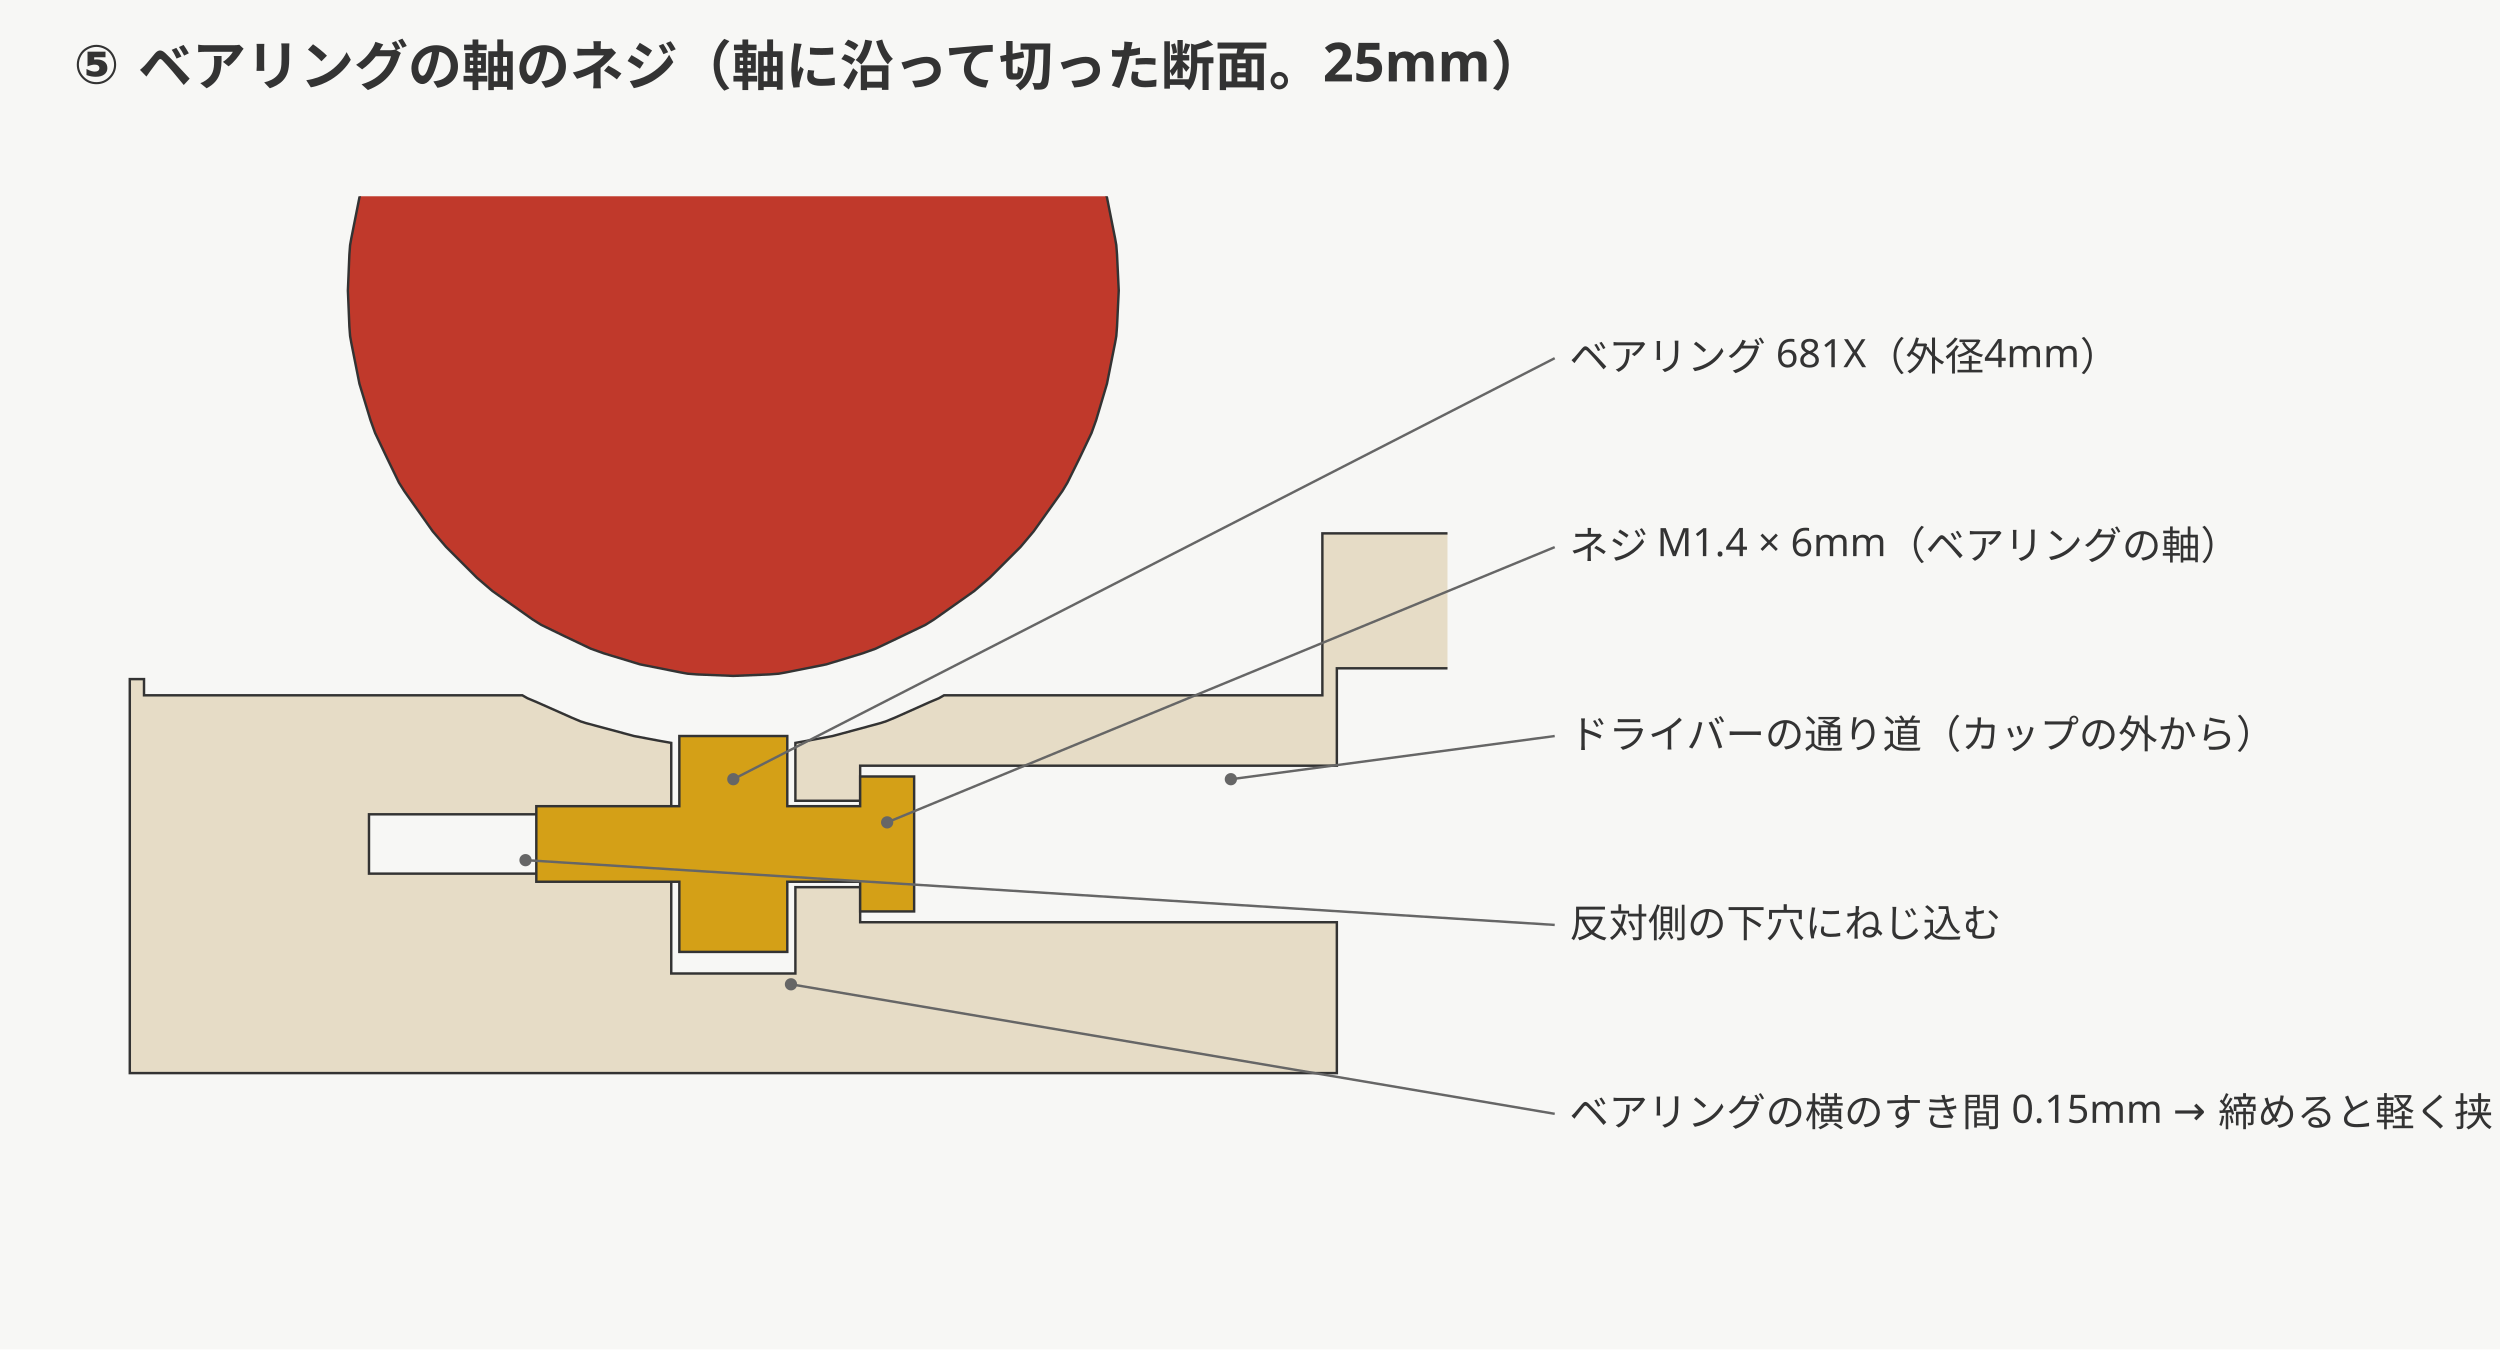
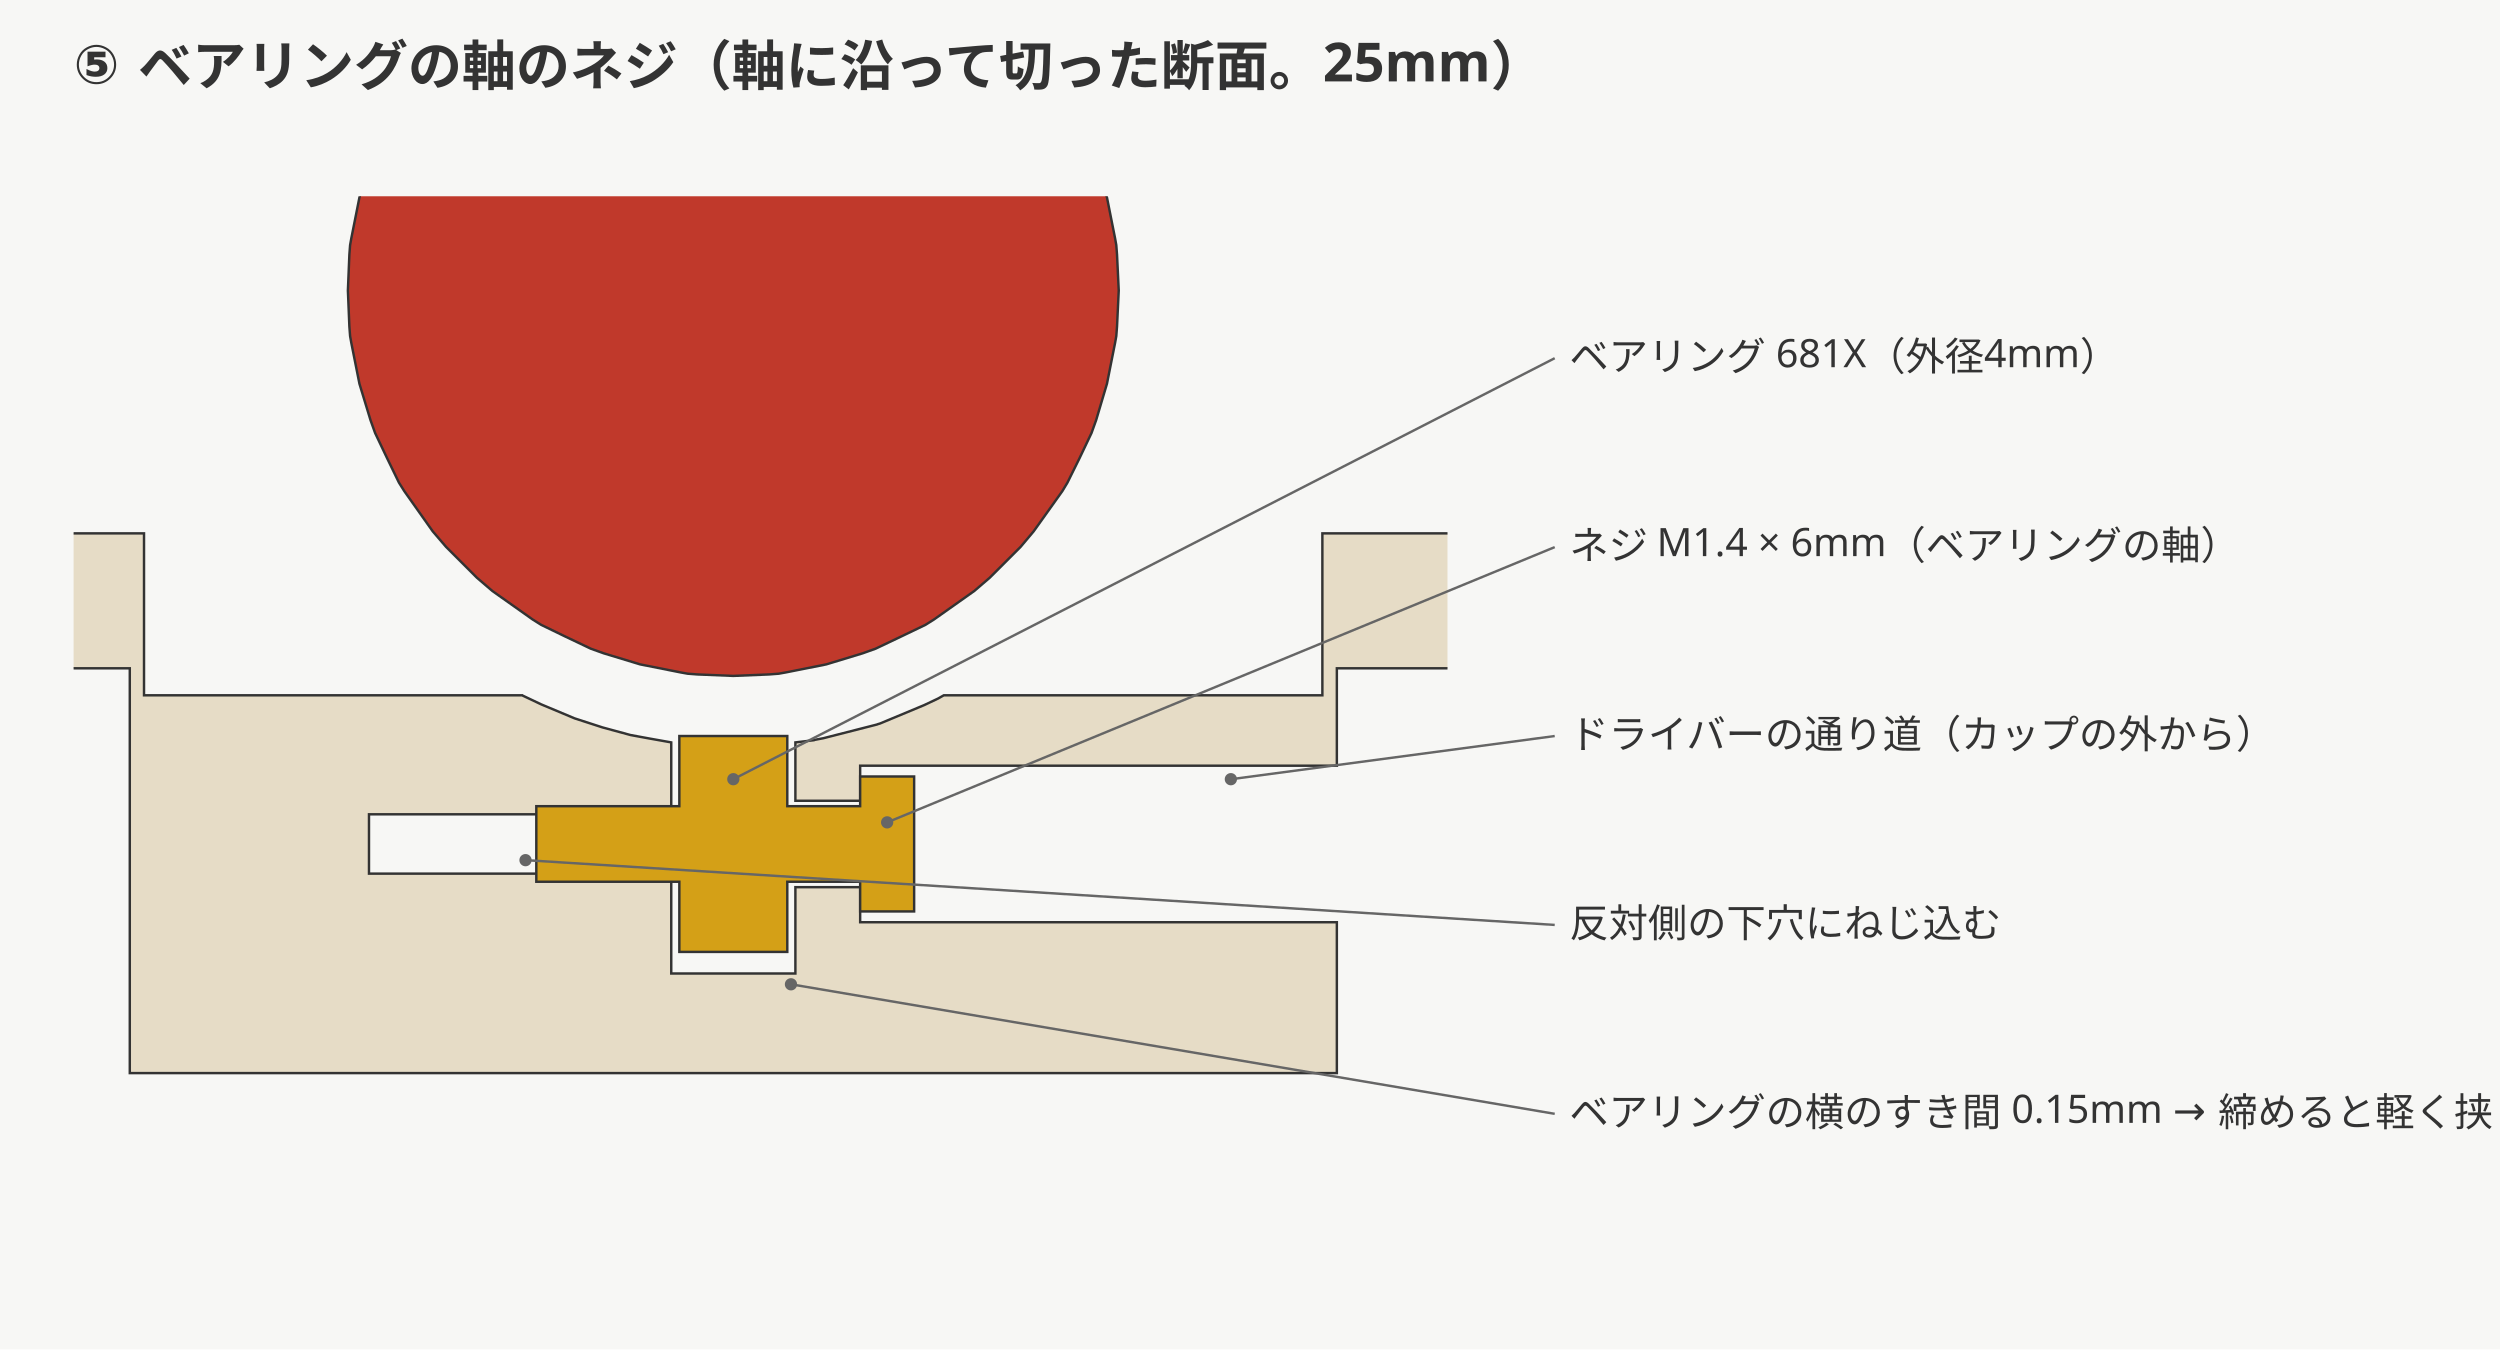
<svg xmlns="http://www.w3.org/2000/svg" width="1019" height="550" viewBox="0 0 1019 550" font-family="IPAPGothic, IPAGothic, sans-serif">
  <rect width="100%" height="100%" fill="#f7f7f5" />
  <text x="30" y="34" font-size="22" font-weight="bold" fill="#333">⑤ ベアリングの軸のネジ（軸に沿って切った断面。25mm）</text>
  <clipPath id="wy10">
    <rect x="30" y="80" width="560" height="440" />
  </clipPath>
  <g clip-path="url(#wy10)">
-     <path d="M25.8,248.9 L25.8,242.9 L25.8,217.4 L10.9,217.4 L3.9,217.4 L2.6,217.4 L2.0,217.4 L2.0,217.4 L0.7,217.4 L0.7,220.3 L0.7,272.4 L1.9,272.4 L2.0,272.4 L2.5,272.4 L2.6,272.4 L2.6,272.4 L2.8,272.4 L3.7,272.4 L3.8,272.4 L3.9,272.4 L4.9,272.4 L8.2,272.4 L9.4,272.4 L10.9,272.4 L24.1,272.4 L25.8,272.4 Z M350.6,326.3 L350.6,326.1 L350.6,323.5 L350.6,319.2 L350.6,317.5 L350.6,315.7 L350.6,314.5 L350.6,313.3 L350.6,312.7 L350.6,312.1 L544.9,312.1 L544.9,273.9 L544.9,272.4 L592.8,272.4 L594.8,272.4 L594.8,272.4 L594.9,272.4 L595.1,272.4 L597.0,272.4 L597.0,269.6 L597.0,217.4 L595.6,217.4 L594.9,217.4 L592.8,217.4 L576.5,217.4 L561.7,217.4 L539.0,217.4 L539.0,267.6 L539.0,281.9 L539.0,283.4 L532.3,283.4 L532.2,283.4 L531.9,283.4 L531.9,283.4 L531.2,283.4 L531.2,283.4 L531.1,283.4 L530.1,283.4 L530.0,283.4 L500.5,283.4 L496.3,283.4 L495.2,283.4 L488.7,283.4 L486.7,283.4 L465.9,283.4 L456.2,283.4 L453.7,283.4 L438.3,283.4 L436.1,283.4 L426.3,283.4 L408.7,283.4 L406.8,283.4 L406.5,283.4 L402.9,283.4 L384.8,283.4 L382.7,284.6 L378.9,286.2 L364.8,292.5 L360.9,294.1 L360.2,294.3 L359.0,294.7 L339.4,300.0 L329.2,301.9 L324.2,302.8 L324.2,303.5 L324.2,303.6 L324.2,303.7 L324.2,303.8 L324.2,315.4 L324.2,318.7 L324.2,320.1 L324.2,326.4 L350.6,326.4 Z M544.9,397.9 L544.9,375.9 L350.6,375.9 L350.6,375.3 L350.6,374.7 L350.6,373.5 L350.6,372.3 L350.6,370.5 L350.6,368.8 L350.6,366.6 L350.6,364.3 L350.6,361.7 L350.6,361.6 L324.2,361.6 L324.2,364.2 L324.2,367.4 L324.2,370.4 L324.2,373.4 L324.2,376.1 L324.2,378.9 L324.2,381.3 L324.2,383.8 L324.2,385.9 L324.2,388.0 L324.2,389.7 L324.2,391.5 L324.2,392.8 L324.2,394.1 L324.2,395.0 L324.2,395.9 L324.2,396.3 L324.2,396.8 L273.6,396.8 L273.6,396.3 L273.6,395.9 L273.6,395.0 L273.6,394.1 L273.6,392.8 L273.6,391.5 L273.6,389.7 L273.6,388.0 L273.6,385.9 L273.6,383.8 L273.6,381.3 L273.6,378.9 L273.6,376.1 L273.6,373.4 L273.6,370.4 L273.6,367.4 L273.6,364.2 L273.6,361.0 L273.6,357.7 L273.6,356.1 L150.4,356.1 L150.4,355.9 L150.4,355.6 L150.4,355.2 L150.4,354.7 L150.4,354.1 L150.4,353.4 L150.4,352.6 L150.4,351.7 L150.4,350.7 L150.4,349.7 L150.4,348.6 L150.4,347.5 L150.4,346.4 L150.4,345.2 L150.4,344.0 L150.4,342.8 L150.4,341.6 L150.4,340.5 L150.4,339.4 L150.4,338.3 L150.4,337.3 L150.4,336.3 L150.4,335.4 L150.4,334.6 L150.4,333.9 L150.4,333.3 L150.4,332.8 L150.4,332.4 L150.4,332.1 L150.4,331.9 L273.6,331.9 L273.6,329.9 L273.6,327.7 L273.6,325.4 L273.6,318.7 L273.6,315.4 L273.6,314.3 L273.6,313.1 L273.6,311.7 L273.6,303.5 L273.6,303.4 L273.6,302.8 L268.5,301.9 L258.4,300.0 L238.7,294.7 L237.5,294.3 L236.8,294.1 L233.0,292.5 L218.8,286.2 L215.0,284.6 L212.9,283.4 L191.2,283.4 L191.0,283.4 L189.0,283.4 L171.4,283.4 L169.6,283.4 L159.4,283.4 L144.0,283.4 L141.5,283.4 L131.8,283.4 L130.0,283.4 L109.0,283.4 L102.5,283.4 L101.4,283.4 L97.3,283.4 L96.9,283.4 L67.6,283.4 L66.6,283.4 L66.5,283.4 L66.5,283.4 L65.9,283.4 L65.8,283.4 L65.5,283.4 L65.4,283.4 L65.3,283.4 L65.3,283.4 L65.3,283.4 L65.0,283.4 L58.7,283.4 L58.7,281.9 L58.7,276.8 L53.6,276.8 L52.9,276.8 L52.9,299.2 L52.9,308.5 L52.9,330.0 L52.9,437.4 L61.7,437.4 L62.4,437.4 L92.7,437.4 L95.3,437.4 L127.5,437.4 L131.7,437.4 L134.8,437.4 L134.9,437.4 L135.3,437.4 L135.7,437.4 L136.4,437.4 L137.2,437.4 L138.2,437.4 L139.4,437.4 L140.7,437.4 L142.0,437.4 L143.5,437.4 L165.7,437.4 L167.3,437.4 L168.9,437.4 L170.6,437.4 L172.2,437.4 L192.2,437.4 L194.1,437.4 L195.8,437.4 L197.4,437.4 L198.9,437.4 L200.2,437.4 L201.3,437.4 L202.2,437.4 L202.9,437.4 L203.4,437.4 L203.6,437.4 L205.8,437.4 L207.1,437.4 L209.1,437.4 L212.0,437.4 L215.8,437.4 L220.4,437.4 L245.1,437.4 L250.1,437.4 L255.9,437.4 L262.4,437.4 L285.3,437.4 L291.9,437.4 L298.9,437.4 L321.6,437.4 L328.6,437.4 L335.4,437.4 L341.8,437.4 L365.8,437.4 L371.9,437.4 L377.3,437.4 L381.9,437.4 L394.1,437.4 L394.1,437.4 L394.4,437.4 L394.8,437.4 L395.5,437.4 L396.4,437.4 L397.5,437.4 L398.8,437.4 L400.3,437.4 L401.9,437.4 L422.5,437.4 L423.9,437.4 L425.5,437.4 L427.1,437.4 L449.9,437.4 L451.4,437.4 L452.8,437.4 L454.3,437.4 L455.7,437.4 L457.1,437.4 L458.3,437.4 L459.5,437.4 L460.5,437.4 L461.3,437.4 L462.0,437.4 L462.5,437.4 L462.8,437.4 L462.9,437.4 L464.8,437.4 L464.9,437.4 L466.1,437.4 L499.8,437.4 L502.4,437.4 L534.6,437.4 L535.3,437.4 L544.9,437.4 Z" fill="#e6dcc6" stroke="#333" stroke-width="1" fill-rule="evenodd" />
+     <path d="M544.9,397.9 L544.9,375.9 L350.6,375.9 L350.6,375.3 L350.6,374.7 L350.6,373.5 L350.6,372.3 L350.6,370.5 L350.6,368.8 L350.6,366.6 L350.6,364.3 L350.6,361.7 L350.6,361.6 L324.2,361.6 L324.2,364.2 L324.2,367.4 L324.2,370.4 L324.2,373.4 L324.2,376.1 L324.2,378.9 L324.2,381.3 L324.2,383.8 L324.2,385.9 L324.2,388.0 L324.2,389.7 L324.2,391.5 L324.2,392.8 L324.2,394.1 L324.2,395.0 L324.2,395.9 L324.2,396.3 L324.2,396.8 L273.6,396.8 L273.6,396.3 L273.6,395.9 L273.6,395.0 L273.6,394.1 L273.6,392.8 L273.6,391.5 L273.6,389.7 L273.6,388.0 L273.6,385.9 L273.6,383.8 L273.6,381.3 L273.6,378.9 L273.6,376.1 L273.6,373.4 L273.6,370.4 L273.6,367.4 L273.6,364.2 L273.6,361.0 L273.6,357.7 L273.6,356.1 L150.4,356.1 L150.4,355.9 L150.4,355.6 L150.4,355.2 L150.4,354.7 L150.4,354.1 L150.4,353.4 L150.4,352.6 L150.4,351.7 L150.4,350.7 L150.4,349.7 L150.4,348.6 L150.4,347.5 L150.4,346.4 L150.4,345.2 L150.4,344.0 L150.4,342.8 L150.4,341.6 L150.4,340.5 L150.4,339.4 L150.4,338.3 L150.4,337.3 L150.4,336.3 L150.4,335.4 L150.4,334.6 L150.4,333.9 L150.4,333.3 L150.4,332.8 L150.4,332.4 L150.4,332.1 L150.4,331.9 L273.6,331.9 L273.6,327.8 L273.6,319.8 L273.6,318.1 L273.6,317.4 L273.6,305.1 L273.6,302.6 L264.6,301.0 L257.0,299.6 L245.6,296.5 L234.2,292.8 L220.6,287.1 L213.0,283.5 L212.9,283.4 L209.4,283.4 L194.5,283.4 L193.0,283.4 L188.6,283.4 L175.5,283.4 L174.4,283.4 L174.2,283.4 L165.2,283.4 L163.8,283.4 L159.7,283.4 L158.0,283.4 L156.6,283.4 L155.5,283.4 L155.3,283.4 L151.2,283.4 L126.8,283.4 L119.6,283.4 L99.1,283.4 L93.6,283.4 L77.1,283.4 L73.8,283.4 L61.0,283.4 L60.3,283.4 L58.7,283.4 L58.7,233.3 L58.7,217.4 L52.1,217.4 L46.2,217.4 L30.1,217.4 L23.7,217.4 L12.0,217.4 L8.4,217.4 L0.9,217.4 L0.7,217.4 L0.7,220.3 L0.7,272.4 L0.9,272.4 L8.4,272.4 L12.0,272.4 L23.7,272.4 L30.1,272.4 L46.2,272.4 L47.9,272.4 L52.9,272.4 L52.9,327.1 L52.9,437.4 L55.1,437.4 L56.1,437.4 L68.7,437.4 L72.4,437.4 L88.9,437.4 L94.7,437.4 L115.2,437.4 L122.8,437.4 L147.2,437.4 L156.1,437.4 L184.4,437.4 L194.0,437.4 L226.1,437.4 L236.0,437.4 L242.9,437.4 L243.3,437.4 L243.9,437.4 L245.0,437.4 L246.3,437.4 L248.1,437.4 L250.1,437.4 L252.4,437.4 L254.9,437.4 L257.5,437.4 L260.2,437.4 L272.1,437.4 L275.1,437.4 L278.0,437.4 L280.9,437.4 L283.6,437.4 L298.8,437.4 L301.9,437.4 L304.7,437.4 L307.4,437.4 L309.7,437.4 L311.7,437.4 L313.4,437.4 L314.8,437.4 L315.8,437.4 L316.5,437.4 L316.9,437.4 L320.1,437.4 L322.0,437.4 L324.9,437.4 L328.8,437.4 L333.7,437.4 L339.5,437.4 L367.5,437.4 L373.2,437.4 L379.4,437.4 L385.9,437.4 L417.6,437.4 L423.4,437.4 L429.1,437.4 L467.7,437.4 L471.9,437.4 L475.8,437.4 L479.1,437.4 L525.7,437.4 L526.8,437.4 L527.8,437.4 L528.5,437.4 L530.3,437.4 L530.3,437.4 L530.3,437.4 L530.4,437.4 L530.5,437.4 L530.6,437.4 L530.7,437.4 L530.9,437.4 L531.1,437.4 L531.3,437.4 L544.9,437.4 Z M350.6,326.3 L350.6,326.1 L350.6,323.5 L350.6,319.2 L350.6,317.5 L350.6,315.7 L350.6,314.5 L350.6,313.3 L350.6,312.7 L350.6,312.1 L544.9,312.1 L544.9,272.4 L592.8,272.4 L597.0,272.4 L597.0,269.6 L597.0,217.4 L595.2,217.4 L592.8,217.4 L561.7,217.4 L539.0,217.4 L539.0,267.6 L539.0,283.4 L529.6,283.4 L527.5,283.4 L527.0,283.4 L524.3,283.4 L522.2,283.4 L483.1,283.4 L477.4,283.4 L466.4,283.4 L463.4,283.4 L454.8,283.4 L437.4,283.4 L429.1,283.4 L419.6,283.4 L412.8,283.4 L404.1,283.4 L400.3,283.4 L384.7,283.4 L382.4,284.7 L376.7,287.4 L358.7,294.9 L357.7,295.2 L357.5,295.3 L335.6,300.9 L331.9,301.6 L331.8,301.7 L324.2,302.6 L324.2,316.2 L324.2,316.9 L324.2,318.0 L324.2,319.3 L324.2,326.4 L350.6,326.4 Z" fill="#e6dcc6" stroke="#333" stroke-width="1" fill-rule="evenodd" />
    <path d="M320.9,387.6 L320.9,387.2 L320.9,386.5 L320.9,385.8 L320.9,384.7 L320.9,383.5 L320.9,382.1 L320.9,380.7 L320.9,378.9 L320.9,377.2 L320.9,375.1 L320.9,373.1 L320.9,370.8 L320.9,368.5 L320.9,366.0 L320.9,363.5 L320.9,360.8 L320.9,359.4 L350.6,359.4 L350.6,361.5 L350.6,363.4 L350.6,365.4 L350.6,366.9 L350.6,368.4 L350.6,369.4 L350.6,370.4 L350.6,371.0 L350.6,371.5 L372.6,371.5 L372.6,371.0 L372.6,370.4 L372.6,369.4 L372.6,368.4 L372.6,366.9 L372.6,365.4 L372.6,363.4 L372.6,361.5 L372.6,359.3 L372.6,357.0 L372.6,354.5 L372.6,352.0 L372.6,349.4 L372.6,346.7 L372.6,344.0 L372.6,341.3 L372.6,338.6 L372.6,336.0 L372.6,333.5 L372.6,331.0 L372.6,328.7 L372.6,326.5 L372.6,324.6 L372.6,322.6 L372.6,321.1 L372.6,319.6 L372.6,318.6 L372.6,317.6 L372.6,317.0 L372.6,316.5 L350.6,316.5 L350.6,317.0 L350.6,317.6 L350.6,318.6 L350.6,319.6 L350.6,321.1 L350.6,322.6 L350.6,324.6 L350.6,326.5 L350.6,328.6 L320.9,328.6 L320.9,327.2 L320.9,324.5 L320.9,322.0 L320.9,319.5 L320.9,317.2 L320.9,314.9 L320.9,312.9 L320.9,310.8 L320.9,309.1 L320.9,307.3 L320.9,305.9 L320.9,304.5 L320.9,303.3 L320.9,302.2 L320.9,301.5 L320.9,300.8 L320.9,300.4 L320.9,300.0 L276.9,300.0 L276.9,300.4 L276.9,300.8 L276.9,301.5 L276.9,302.2 L276.9,303.3 L276.9,304.5 L276.9,305.9 L276.9,307.3 L276.9,309.1 L276.9,310.8 L276.9,312.9 L276.9,314.9 L276.9,317.2 L276.9,319.5 L276.9,322.0 L276.9,324.5 L276.9,327.2 L276.9,328.6 L218.6,328.6 L218.6,328.9 L218.6,329.2 L218.6,329.8 L218.6,330.4 L218.6,331.2 L218.6,332.0 L218.6,333.1 L218.6,334.2 L218.6,335.4 L218.6,336.7 L218.6,338.1 L218.6,339.5 L218.6,341.0 L218.6,342.5 L218.6,344.0 L218.6,345.5 L218.6,347.0 L218.6,348.5 L218.6,349.9 L218.6,351.3 L218.6,352.6 L218.6,353.8 L218.6,354.9 L218.6,356.0 L218.6,356.8 L218.6,357.6 L218.6,358.2 L218.6,358.8 L218.6,359.1 L218.6,359.4 L276.9,359.4 L276.9,360.8 L276.9,363.5 L276.9,366.0 L276.9,368.5 L276.9,370.8 L276.9,373.1 L276.9,375.1 L276.9,377.2 L276.9,378.9 L276.9,380.7 L276.9,382.1 L276.9,383.5 L276.9,384.7 L276.9,385.8 L276.9,386.5 L276.9,387.2 L276.9,387.6 L276.9,388.0 L320.9,388.0 Z" fill="#d4a017" stroke="#333" stroke-width="1" fill-rule="evenodd" />
    <path d="M313.5,274.9 L317.4,274.6 L320.2,274.1 L336.8,270.8 L351.6,266.3 L356.9,264.4 L367.2,259.5 L377.2,254.7 L380.7,252.5 L397.1,240.9 L403.4,235.5 L416.0,222.9 L421.3,216.6 L433.0,200.2 L435.1,196.7 L440.0,186.8 L444.9,176.5 L446.8,171.2 L451.2,156.4 L454.5,139.8 L455.0,137.0 L455.3,133.1 L456.0,118.4 L455.3,103.8 L455.0,99.9 L454.5,97.1 L451.2,80.5 L446.8,65.7 L444.9,60.4 L440.0,50.1 L435.1,40.1 L433.0,36.6 L421.3,20.2 L416.0,13.9 L403.4,1.3 L397.1,-4.0 L380.7,-15.7 L377.2,-17.8 L367.2,-22.7 L356.9,-27.6 L351.6,-29.5 L336.8,-33.9 L320.2,-37.2 L317.4,-37.7 L313.5,-38.0 L298.9,-38.7 L284.2,-38.0 L280.3,-37.7 L277.5,-37.2 L260.9,-33.9 L246.1,-29.5 L240.8,-27.6 L230.5,-22.7 L220.6,-17.8 L217.1,-15.7 L200.7,-4.0 L194.4,1.3 L181.8,13.9 L176.4,20.2 L164.8,36.6 L162.6,40.1 L157.8,50.1 L152.9,60.4 L151.0,65.7 L146.5,80.5 L143.2,97.1 L142.7,99.9 L142.4,103.8 L141.8,118.4 L142.4,133.1 L142.7,137.0 L143.2,139.8 L146.5,156.4 L151.0,171.2 L152.9,176.5 L157.8,186.8 L162.6,196.7 L164.8,200.2 L176.4,216.6 L181.8,222.9 L194.4,235.5 L200.7,240.9 L217.1,252.5 L220.6,254.7 L230.5,259.5 L240.8,264.4 L246.1,266.3 L260.9,270.8 L277.5,274.1 L280.3,274.6 L284.2,274.9 L298.9,275.5 Z" fill="#c0392b" stroke="#333" stroke-width="1" fill-rule="evenodd" />
  </g>
  <line x1="30" y1="569.4" x2="589.7" y2="569.4" stroke="#333" stroke-width="2" />
  <line x1="298.9" y1="317.6" x2="633.7" y2="146.0" stroke="#666" stroke-width="1" />
  <circle cx="298.9" cy="317.6" r="2.5" fill="#666" />
  <text x="639.7" y="151.0" font-size="16" fill="#333">ベアリング 681X（外径4mm）</text>
  <line x1="361.6" y1="335.2" x2="633.7" y2="223.0" stroke="#666" stroke-width="1" />
  <circle cx="361.6" cy="335.2" r="2.5" fill="#666" />
  <text x="639.7" y="228.0" font-size="16" fill="#333">ネジ M1.4 × 6mm（ベアリングの軸）</text>
  <line x1="501.7" y1="317.6" x2="633.7" y2="300.0" stroke="#666" stroke-width="1" />
  <circle cx="501.7" cy="317.6" r="2.5" fill="#666" />
  <text x="639.7" y="305.0" font-size="16" fill="#333">ドライバーの通り道（カップの外から）</text>
  <line x1="214.2" y1="350.6" x2="633.7" y2="377.0" stroke="#666" stroke-width="1" />
  <circle cx="214.2" cy="350.6" r="2.5" fill="#666" />
  <text x="639.7" y="382.0" font-size="16" fill="#333">反対側の下穴にねじ込む</text>
  <line x1="322.4" y1="401.2" x2="633.7" y2="454.0" stroke="#666" stroke-width="1" />
  <circle cx="322.4" cy="401.2" r="2.5" fill="#666" />
  <text x="639.7" y="459.0" font-size="16" fill="#333">ベアリングの横のすき間 0.15mm → 締めると軽く挟まる</text>
</svg>
